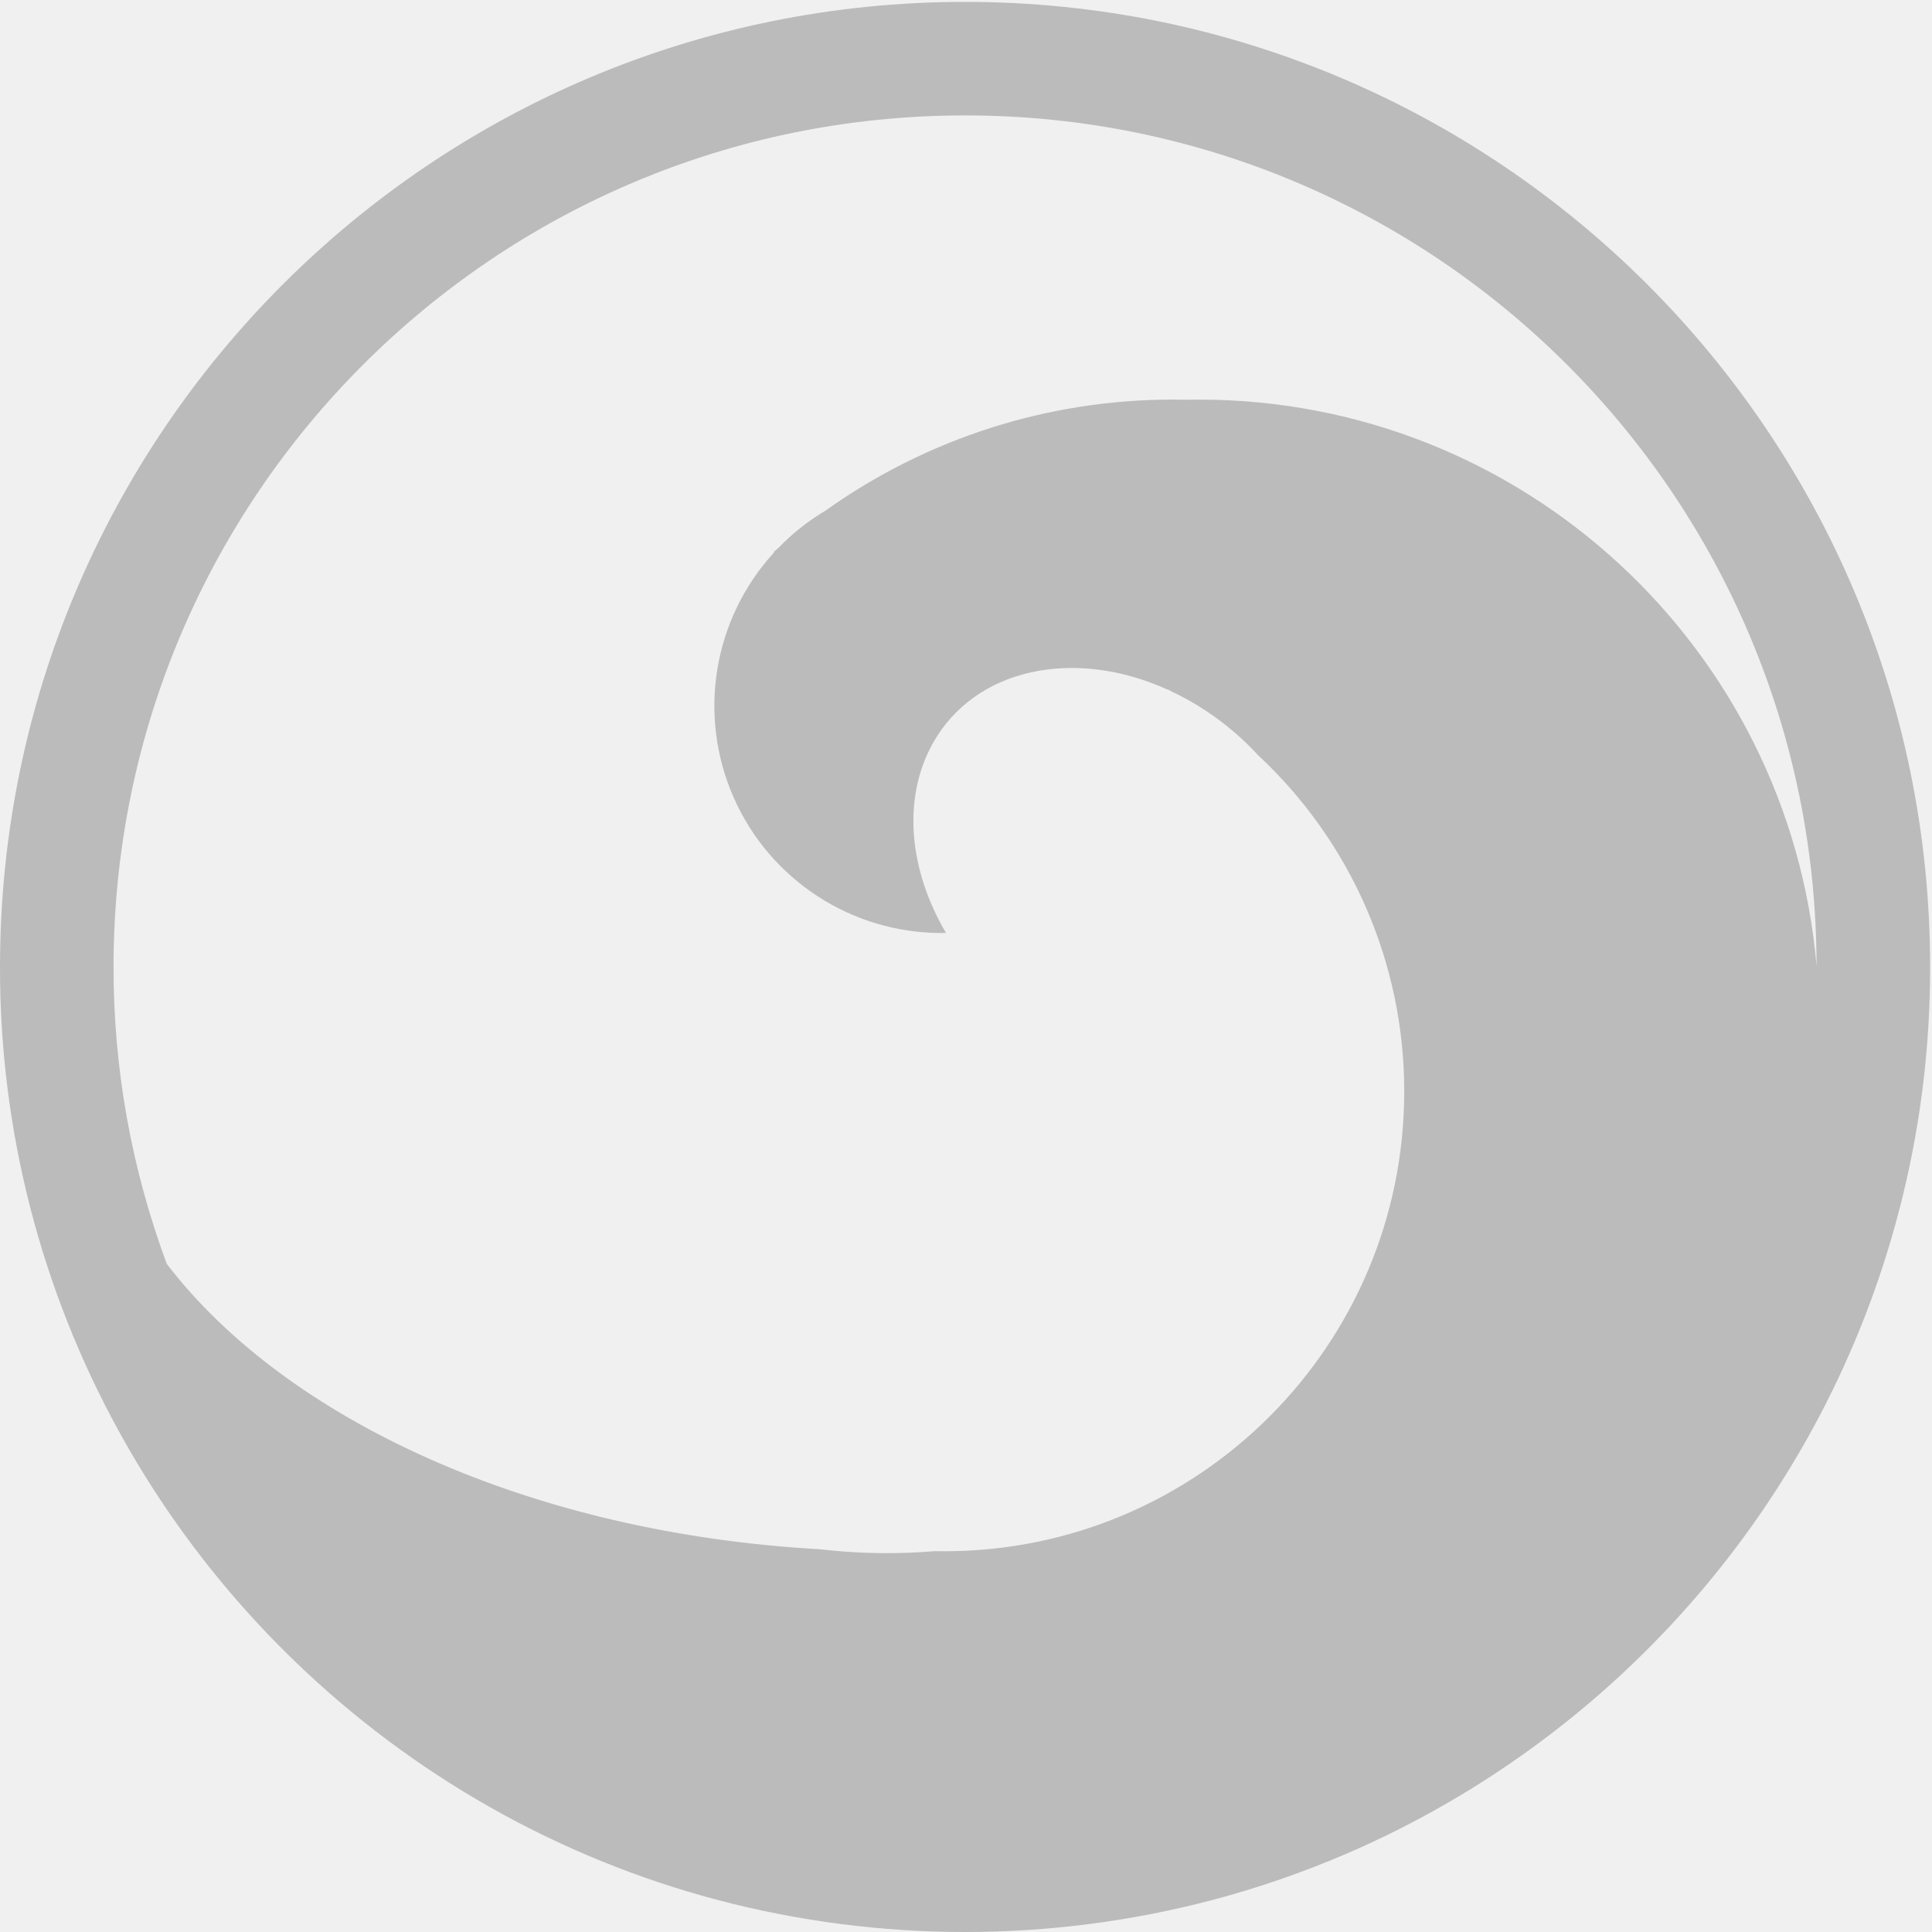
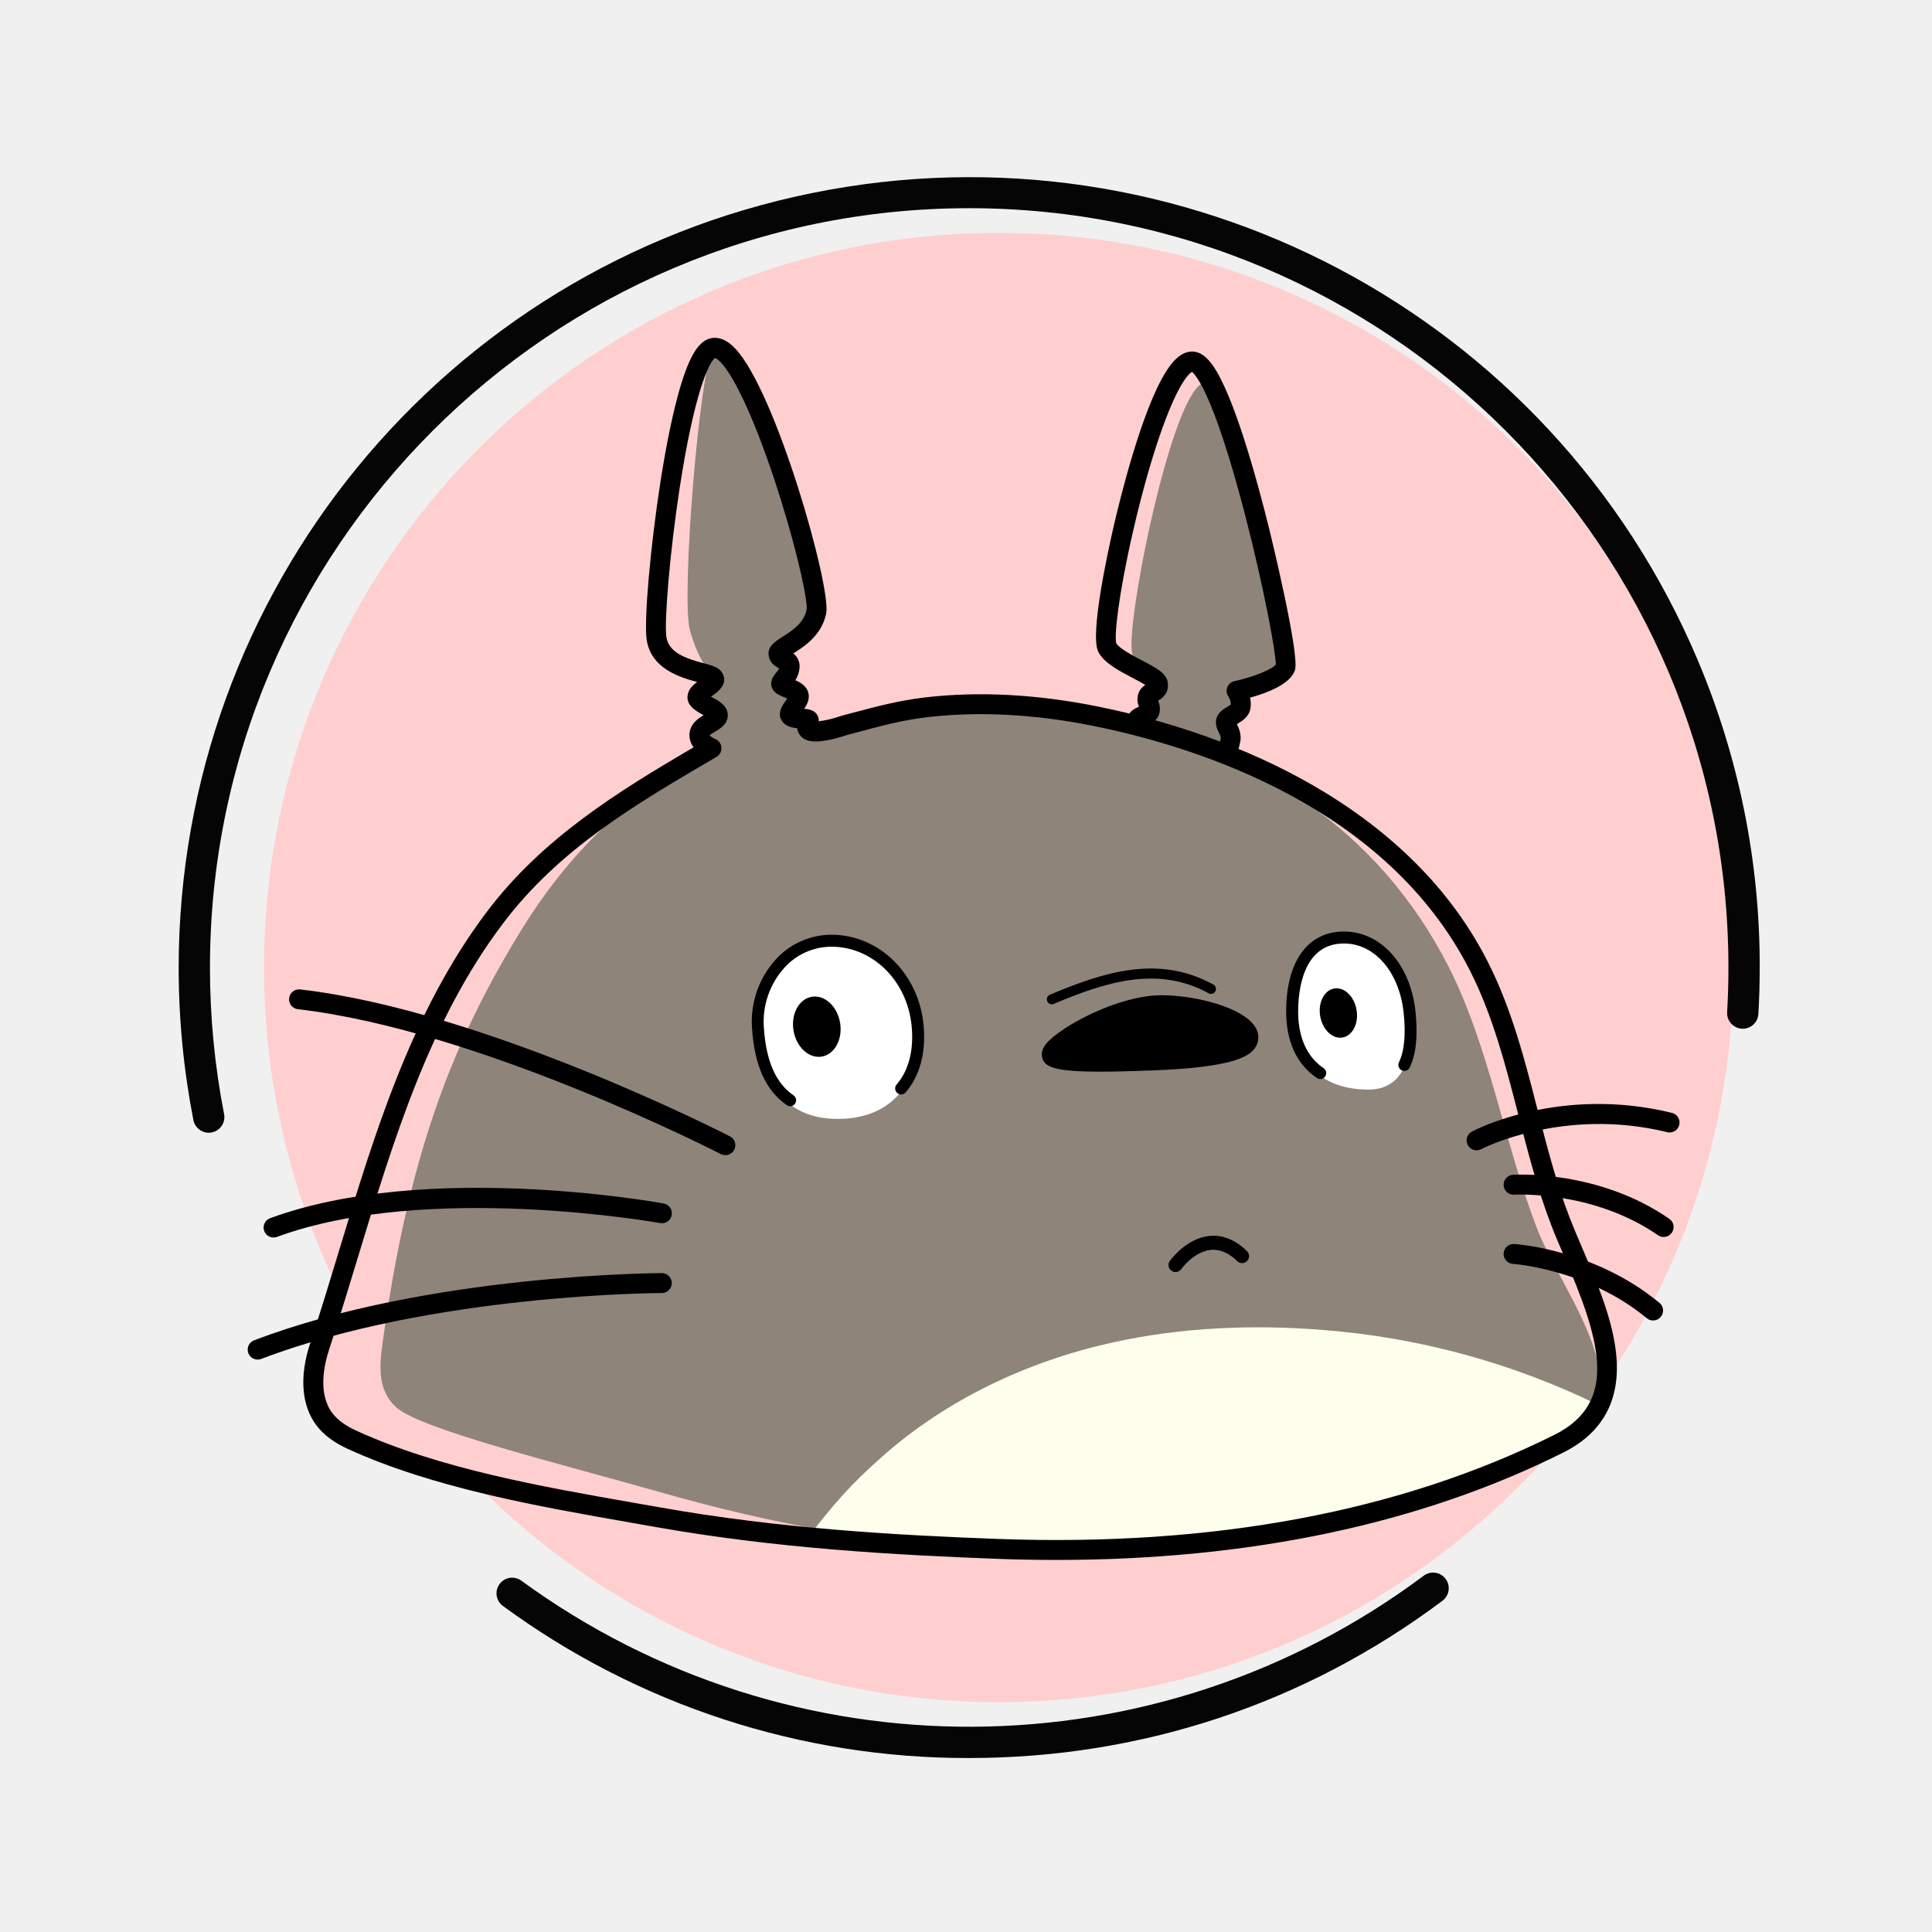
- <svg xmlns="http://www.w3.org/2000/svg" t="1575202564746" class="icon" viewBox="0 0 1024 1024" version="1.1" p-id="11927" width="64" height="64">
+ <svg xmlns="http://www.w3.org/2000/svg" t="1585741750855" class="icon" viewBox="0 0 1024 1024" version="1.1" p-id="3289" width="200" height="200">
  <defs>
    <style type="text/css" />
  </defs>
-   <path d="M967.054 745.335q-1.483 2.897-2.997 5.763c-0.307 0.579-0.62 1.156-0.929 1.734q-1.06 1.987-2.131 3.965c-0.39 0.715-0.786 1.428-1.18 2.141q-0.971 1.762-1.951 3.519c-0.429 0.764-0.863 1.525-1.299 2.286q-0.949 1.671-1.907 3.337-0.677 1.172-1.364 2.339-0.951 1.625-1.913 3.246-0.699 1.177-1.407 2.348-0.967 1.605-1.945 3.203-0.712 1.165-1.432 2.326-0.994 1.598-1.998 3.197-0.718 1.138-1.439 2.274-1.033 1.619-2.079 3.231-0.708 1.099-1.421 2.186-1.092 1.669-2.198 3.328c-0.453 0.679-0.899 1.36-1.358 2.037q-1.199 1.785-2.423 3.558c-0.4 0.584-0.799 1.173-1.199 1.755q-1.468 2.121-2.957 4.224c-0.245 0.346-0.486 0.694-0.73 1.04q-3.769 5.305-7.668 10.51c-0.311 0.415-0.626 0.825-0.938 1.238q-1.474 1.954-2.96 3.896c-0.413 0.536-0.83 1.069-1.246 1.604q-1.355 1.747-2.721 3.486c-0.459 0.581-0.921 1.159-1.383 1.738q-1.322 1.66-2.653 3.31-0.723 0.893-1.453 1.781-1.324 1.618-2.658 3.229-0.737 0.887-1.48 1.77-1.347 1.609-2.709 3.206-0.734 0.862-1.473 1.72-1.399 1.623-2.807 3.235c-0.474 0.541-0.948 1.085-1.425 1.624q-1.475 1.672-2.966 3.331c-0.44 0.49-0.877 0.98-1.318 1.468q-1.611 1.778-3.238 3.542l-1.099 1.199q-1.879 2.024-3.78 4.029c-0.206 0.216-0.408 0.435-0.613 0.65q-6.807 7.158-13.886 14.053l-0.366 0.353q-2.136 2.075-4.296 4.127c-0.28 0.266-0.562 0.529-0.843 0.799q-1.934 1.828-3.885 3.637c-0.352 0.326-0.705 0.648-1.058 0.973q-1.863 1.715-3.742 3.415-0.575 0.518-1.153 1.035-1.855 1.665-3.726 3.313l-1.172 1.027q-1.893 1.654-3.796 3.29l-1.123 0.961q-1.974 1.682-3.964 3.345c-0.331 0.276-0.66 0.553-0.992 0.828q-2.12 1.762-4.262 3.497l-0.735 0.599q-2.398 1.939-4.812 3.85l-0.227 0.181q-13.041 10.29-26.755 19.746l-0.158 0.108q-2.613 1.798-5.252 3.568l-0.471 0.314q-2.498 1.671-5.014 3.313l-0.606 0.394q-2.474 1.608-4.967 3.189l-0.621 0.393q-2.522 1.592-5.064 3.158l-0.525 0.324q-2.646 1.624-5.314 3.218l-0.292 0.175a509.962 509.962 0 0 1-53.521 27.773l-0.106 0.048q-3.023 1.346-6.064 2.654l-0.14 0.049a508.13 508.13 0 0 1-70.641 24.376 514.996 514.996 0 0 1-262.331 0 508.279 508.279 0 0 1-120.743-49.252 513.267 513.267 0 0 1-102.973-76.91l-0.042-0.04q-2.287-2.206-4.548-4.439l-0.06-0.06q-2.26-2.233-4.496-4.496l-0.042-0.042A513.614 513.614 0 0 1 72.63 775.354l-0.035-0.059q-1.641-2.734-3.249-5.495l-0.049-0.084q-1.606-2.757-3.18-5.535l-0.037-0.065q-1.586-2.802-3.139-5.626A509.193 509.193 0 0 1 0.001 512.498C0.001 230.005 229.006 0.999 511.5 0.999s511.499 229.006 511.499 511.499a509.348 509.348 0 0 1-55.945 232.836zM511.5 61.175C262.244 61.175 60.177 263.242 60.177 512.498a450.331 450.331 0 0 0 28.23 157.399c63.386 82.819 193.265 142.76 346.273 151.239a305.601 305.601 0 0 0 35.36 2.058q12.86 0 25.399-1.052 2.53 0.053 5.071 0.053c134.625 0 243.761-109.136 243.761-243.761a243.019 243.019 0 0 0-77.343-178.051A150.571 150.571 0 0 0 639.075 376.671a146.21 146.21 0 0 0-18.304-10.27c-0.578-0.328-1.144-0.674-1.724-0.999 0 0.063 0.007 0.127 0.011 0.191-49.6-22.541-102.488-11.634-124.795 28.648-16.284 29.41-12.288 67.305 7.133 100.214-0.799 0.015-1.583 0.06-2.382 0.06a120.373 120.373 0 0 1-88.813-201.635c-0.01-0.133-0.015-0.268-0.025-0.4 0.799-0.712 1.611-1.406 2.417-2.109A120.813 120.813 0 0 1 437.572 270.613 316.654 316.654 0 0 1 621.892 211.793c2.255 0 4.496 0.039 6.743 0.085 2.248-0.045 4.489-0.085 6.743-0.085 171.932 0 313.007 132.021 327.438 300.214C962.551 262.975 760.594 61.175 511.5 61.175z" fill="#bbbbbb" p-id="11928" />
+   <path d="M529.33 512.8m-389.4 0a389.4 389.4 0 1 0 778.8 0 389.4 389.4 0 1 0-778.8 0Z" fill="#FFCFCF" p-id="3290" />
+   <path d="M110.63 600.37a8.29 8.29 0 0 1-8.13-6.7 422.3 422.3 0 0 1-7.8-80.87 419.1 419.1 0 0 1 805.06-163.1 416.38 416.38 0 0 1 32.93 163.1c0 8.2-0.24 16.49-0.71 24.65a8.29 8.29 0 0 1-16.56-1c0.45-7.84 0.68-15.81 0.68-23.69 0-221.89-180.52-402.41-402.41-402.41S111.28 290.91 111.28 512.8a405.71 405.71 0 0 0 7.49 77.69 8.29 8.29 0 0 1-6.55 9.73 8.38 8.38 0 0 1-1.59 0.15zM513.69 931.79a415.8 415.8 0 0 1-247.2-80.65 8.29 8.29 0 0 1 9.79-13.38 402.54 402.54 0 0 0 478.32-2.6 8.29 8.29 0 1 1 9.94 13.28C691.7 903 605 931.79 513.69 931.79z" fill="#050505" p-id="3291" />
+   <path d="M649.56 421.27s6.11-23.39 6.83-27.64c0.68-4-2.82-7.35-2-9.74s6.08-3.53 6.57-6.91a13.58 13.58 0 0 0-1.81-8.17s20.08-4.72 22.24-11.92S655 202.77 639 202.77c-17.37 0-43.63 133.11-38.7 144.14 3.42 7.65 14.32 13.1 14.86 17.6s-3.8 4.63-4.49 7.39c-0.76 3-1.59 3.65-2.43 6.42-0.68 2.26 2.67 4.63 2.25 6.43-0.37 1.57 0.86 16.53 0.86 16.53z" fill="#8E847A" p-id="3292" />
+   <path d="M644.28 426.55A5.28 5.28 0 0 1 642 426l-44.5-21a5.28 5.28 0 0 1-3-5.63c0.86-5.25 2.91-17.64 3.35-19.34 0.88-3.38 3.91-4.67 5.83-5.44a10.18 10.18 0 0 1-0.44-6.61 8.6 8.6 0 0 1 3.84-4.93c-1.85-1.16-4.59-2.59-6.63-3.66-7.6-4-15.45-8.1-18.36-14-4.56-9.18 5.25-53.77 8.36-67.22 3.18-13.76 14.57-60.25 27.31-80.8 2.94-4.75 7.61-11.05 14.15-11.05 3.75 0 7.24 2.31 10.67 7.06 11.47 15.91 23.92 61.77 30.31 87.68 0.16 0.66 16.17 66 13.46 74.15-2.49 7.47-14.83 12.11-23.77 14.55a15.6 15.6 0 0 1 0.17 5.73c-0.72 4.42-4.4 6.65-6.84 8.12l-0.32 0.19c1 2.14 2.51 5.38 1.78 9.27-0.86 4.58-7.34 27-8.08 29.53a5.28 5.28 0 0 1-5.07 3.81z m-38.67-29.36l35.31 16.66c2.63-9.23 5.66-20.08 6.13-22.6a7.59 7.59 0 0 0-1-2.85c-1-2.13-2.35-5-1.07-8.32 1.07-2.74 3.52-4.22 5.48-5.41a20.27 20.27 0 0 0 1.93-1.26 8.33 8.33 0 0 0-1.32-4.28 5.25 5.25 0 0 1 3.27-8.13c9.83-2.09 20.17-6.29 21.87-8.82 0.06-5.73-6-39.61-16.44-79.85-5.39-20.72-10.82-38.55-15.7-51.55-7-18.62-11.16-22.81-12.32-23.68-0.76 0.43-2.92 2.09-6.31 8.16-7.81 14-17.1 42.44-24.87 76.18-7.91 34.36-10 55.68-8.94 59.47 1.53 2.78 8.87 6.62 13.74 9.18 7.79 4.08 12.93 6.78 13.58 11.68 0.79 5.88-3.27 8.54-5.17 9.64a9.86 9.86 0 0 1 0.53 7.27c-1.19 3.58-4.55 4.91-6.55 5.71-0.43 2.55-1.28 7.61-2.15 12.8zM632.09 197z m-0.63-0.07z" fill="" p-id="3293" />
+   <path d="M432.73 324c-2.94 14.75-20.5 18.69-20.08 22.47s6.22 2.23 5.82 7.27-5.5 7.3-4.22 9 8.59 2.85 9.15 6-5.83 8.28-4.58 10.38c1.52 2.56 10.85 1 9.78 3-5.69 10.84 18.47 2.4 19.2 2.21 14.61-3.84 28-7.73 43.24-9.49 30-3.48 60.6-1.16 90.1 4.83 81.92 16.64 165 58 202.77 132.56C805.28 554.45 810.1 603 827 647.2c14 36.4 48.34 93.45-0.71 117.94-91.21 45.55-195.58 59.53-297.47 55.8-60.59-2.22-120.78-6.22-180.42-16.8-52.53-9.31-113-18.64-161.81-41-5.59-2.55-10.93-6-14.65-10.86-8.15-10.71-6.78-25.92-2.56-38.7 25.36-76.85 43.05-161.1 92.73-227 30.52-40.5 72-64.84 115-90 0 0-7.15-2.79-6.31-7.83s10.1-6.25 9.68-10-11.58-5.9-10.74-9.68 10.58-6.62 8.48-10-27.72-3.36-30.25-21S360.14 187 378.2 184.35c20.11-2.96 57.17 126.44 54.53 139.65z" fill="#FFCFCF" p-id="3294" />
+   <path d="M432.73 324c-2.94 14.75-20.5 18.69-20.08 22.47s6.22 2.23 5.82 7.27-5.5 7.3-4.22 9 8.59 2.85 9.15 6-5.83 8.28-4.58 10.38c1.52 2.56 10.85 1 9.78 3-5.69 10.84 18.47 2.4 19.2 2.21 14.61-3.84 28-7.73 43.24-9.49 30-3.48 60.6-1.16 90.1 4.83C663.07 396.33 730.23 438.22 768 512.8c21.37 42.19 29.53 93.67 46.46 137.84 14 36.4 60.9 90 11.85 114.51-91.21 45.55-195.58 59.53-297.47 55.8C468.26 818.73 410 808 350.79 791.13c-51.3-14.63-126.88-33.26-140.35-44.88-11-9.51-9.26-23.1-7.39-36.43 13.38-95.21 35.2-154.35 71.81-214.54 27.9-45.88 59.27-73.54 102.22-98.65 0 0-7.15-2.79-6.31-7.83s10.1-6.25 9.68-10-11.58-5.9-10.74-9.68 10.58-6.62 8.48-10-8-8.67-12.53-25.22c-4.75-17.18 5.09-139.46 12.53-149.54 20.12-2.97 57.18 126.43 54.54 139.64z" fill="#8E847A" p-id="3295" />
+   <path d="M847.25 744.69a404 404 0 0 0-146.35-39.81c-37.28-2.95-75.07-1.37-111.65 6.76-44.56 9.91-87.42 30-121.7 60.41-17.43 15.46-25.63 25.11-39.84 43.48 21.28 10.81 231.18 6.95 293-12.17S862.28 752 847.25 744.69z" fill="#FEFEEC" p-id="3296" />
+   <path d="M560 826.8q-15.49 0-31.34-0.58c-53.56-2-117-5.49-181.15-16.87L334.2 807c-48.93-8.57-104.38-18.28-149.77-39-7.4-3.39-12.85-7.46-16.66-12.46-8-10.49-9.18-26-3.38-43.55 5.28-16 10.33-32.67 15.22-48.79 18.9-62.37 38.45-126.86 78.3-179.76 29.59-39.28 70-64.07 109.74-87.38a10.28 10.28 0 0 1-2.09-8.1c0.77-4.65 4.56-7.2 7.39-8.9l-0.48-0.26c-3.45-1.85-9.21-5-7.91-10.83 0.64-2.9 2.71-4.87 4.92-6.52-9-2.42-24.53-7-26.75-22.57-1.46-10.22 2-49.49 7.41-84.06 3.13-20 6.69-37 10.29-49.27 5.16-17.51 10.24-25.4 17-26.4 4.05-0.59 8.16 1.27 12.22 5.54 21.66 22.78 51 126.51 48.25 140.39-2.32 11.66-11.78 17.67-17.43 21.26a8.55 8.55 0 0 1 3.27 7.86 13.68 13.68 0 0 1-2.18 6.32c3 1.33 6.34 3.37 7 7.29 0.53 2.94-0.82 5.59-2.31 7.86 2.66 0.23 5.47 0.72 7 3.43a5.69 5.69 0 0 1 0.69 3.21 59.18 59.18 0 0 0 11.8-2.83l0.71-0.22 5.26-1.39c12.84-3.42 25-6.65 38.71-8.24 28.59-3.31 59.46-1.66 91.76 4.9 44.5 9 85.87 24.67 119.64 45.22 39.46 24 68.66 54.33 86.79 90.13 12.64 24.92 19.65 52.22 26.39 78.62 4.86 18.92 9.89 38.48 16.91 56.81 2 5.1 4.33 10.64 6.85 16.51 7.74 18.06 16.52 38.52 18 57.66 1.84 23.18-7.63 40.13-28.17 50.39C752.94 807.69 662.67 826.8 560 826.8zM376.08 389.69a8.14 8.14 0 0 0 3 2 5.29 5.29 0 0 1 0.71 9.46c-42.89 25.07-83.4 48.76-113.4 88.57-38.73 51.4-58 115-76.63 176.47-4.9 16.18-10 32.92-15.3 49-2.71 8.22-6.09 23.55 1.75 33.85 2.73 3.58 6.86 6.61 12.65 9.25 44.16 20.2 98.9 29.78 147.2 38.24l13.33 2.34c63.51 11.34 126.46 14.85 179.61 16.8 114 4.16 213.21-14.43 295-55.25 34.78-17.42 23.49-51.57 5.1-94.42-2.56-6-5-11.6-7-16.89-7.25-18.9-12.35-38.75-17.28-58-6.64-25.85-13.51-52.59-25.61-76.48C735.32 428 635.62 396.15 580.09 384.87c-31.2-6.34-61-7.94-88.44-4.76-13 1.5-24.75 4.63-37.21 8l-5.19 1.38-0.25 0.08c-17.37 5.61-22.28 3.31-24.8 0.32a7.38 7.38 0 0 1-1.69-3.91c-3.12-0.33-6.44-1.11-8.23-4.13-2.37-4 0.31-7.82 2.26-10.62l0.71-1c-0.56-0.25-1.15-0.49-1.57-0.66-2.2-0.9-4.28-1.76-5.65-3.55-3.14-4.13 0.23-8.14 1.34-9.46a9.79 9.79 0 0 0 1.63-2.34c-1.65-0.79-5.11-2.59-5.61-7.07-0.51-4.63 3.34-7.08 7.41-9.67 5-3.2 11.29-7.18 12.73-14.41 0.63-3.81-3.87-26.68-13.64-58.11-10.23-32.9-21.31-59.15-29.63-70.22-3-4-4.74-4.86-5.25-5-3.3 2.18-11.17 19.12-18.85 69.4-5.29 34.64-8.1 70.55-7 78.32 1.2 8.4 10.05 11.45 19.81 14.08 4.81 1.29 8 2.15 9.69 4.88 3.82 6.12-2.58 10.56-5.31 12.46l-0.52 0.36 0.63 0.34c3.44 1.85 7.72 4.15 8.23 8.71 0.58 5.22-4 7.93-6.71 9.54a18.46 18.46 0 0 0-2.9 1.86z m55.2-7.39z m-56.68-11.37z m39.4-16.3zM427.55 323z m-48.69-133.42z" fill="" p-id="3297" />
+   <path d="M747.05 536.14c2.53 22.92-2.54 41.37-21.74 41.37-29.22 0-40.45-19.69-40.45-41.37s8.24-39.25 27.43-39.25 32.38 17.7 34.76 39.25z" fill="#FFFFFF" p-id="3298" />
+   <path d="M699.74 571.9a3.15 3.15 0 0 1-1.77-0.54c-10.65-7.17-16.28-19.35-16.28-35.22 0-26.56 11.44-42.42 30.6-42.42 19.58 0 35.17 17.3 37.91 42.07 1.41 12.79 0.4 22.87-3 29.95a3.17 3.17 0 1 1-5.71-2.75c2.89-6 3.71-14.91 2.43-26.5-2.37-21.45-15.37-36.43-31.61-36.43-21.9 0-24.26 25.24-24.26 36.09 0 9.53 2.34 22.47 13.48 30a3.17 3.17 0 0 1-1.77 5.8z" fill="" p-id="3299" />
+   <path d="M699.717 538.528a13.17 9.78 80.52 1 0 19.293-3.222 13.17 9.78 80.52 1 0-19.293 3.222Z" fill="" p-id="3300" />
+   <path d="M401.76 545.05c1.75 25.62 12 48 42.29 48 32.14 0 44.79-24.1 42.29-49.66-2.52-25.76-22.29-44.81-45.65-44.81s-40.61 21.83-38.93 46.47z" fill="#FFFFFF" p-id="3301" />
+   <path d="M418.83 586.32a3.15 3.15 0 0 1-1.79-0.56c-11.07-7.62-17.1-20.86-18.44-40.49a49.08 49.08 0 0 1 12.65-36.84 40 40 0 0 1 29.44-13c25.16 0 46.14 20.49 48.8 47.67 1.43 14.63-1.86 27.05-9.51 35.92a3.17 3.17 0 0 1-4.8-4.14c6.49-7.52 9.26-18.3 8-31.16-2.34-23.91-20.61-41.95-42.5-41.95a33.75 33.75 0 0 0-24.81 11 42.72 42.72 0 0 0-11 32.08c1.2 17.58 6.34 29.26 15.71 35.71a3.17 3.17 0 0 1-1.8 5.78z" fill="" p-id="3302" />
+   <path d="M420.583 546.209a16.07 12.51 80.58 1 0 24.683-4.095 16.07 12.51 80.58 1 0-24.683 4.095Z" fill="" p-id="3303" />
+   <path d="M557.46 532.29a2.64 2.64 0 0 1-1-5.07c27.71-11.64 57.23-21.64 86.74-5.34a2.64 2.64 0 0 1-2.55 4.62c-27.43-15.16-55.62-5.55-82.14 5.58a2.63 2.63 0 0 1-1.05 0.21zM616.27 532.81c23.76 0.29 48.45 10.28 45.09 18.69s-36.36 10.08-52.09 10.64-51 2-51.81-3.08 33.33-26.56 58.81-26.25z" fill="" p-id="3304" />
+   <path d="M583.25 568c-24.77 0-30.06-2.49-31-8.08-0.56-3.39 1.75-6.08 2.5-7 7.74-9 37.94-25.43 61-25.43h0.58c18.28 0.22 42.1 6.57 48.69 16.43a10 10 0 0 1 1.24 9.49c-2.51 6.28-11.13 12.33-56.8 14h-1.22c-9.99 0.41-18.24 0.59-24.99 0.59z m-17.14-11.19c7.16 0.8 21.14 0.83 41.76 0.09h1.22c37.62-1.34 45.52-5.64 47.14-7.13-2.21-3.57-18.94-11.39-40-11.64-18.39-0.25-41.18 11.87-50.12 18.68z m90.31-6.68zM623 674.21a3.7 3.7 0 0 1-3-5.82c0.34-0.48 8.47-11.88 20.8-13.31 11.56-1.35 19.91 7.81 20.26 8.2a3.7 3.7 0 0 1-5.49 5c-0.1-0.11-6.26-6.7-13.92-5.81-9 1-15.54 10.13-15.61 10.22a3.7 3.7 0 0 1-3.04 1.52zM384.39 612.23a5.26 5.26 0 0 1-2.42-0.59c-1.27-0.66-128.13-65.77-224.17-76.74a5.28 5.28 0 0 1 1.2-10.49c98 11.19 226.54 77.18 227.83 77.85a5.28 5.28 0 0 1-2.43 10zM145 655.91a5.28 5.28 0 0 1-1.82-10.24c82.44-30.28 203.49-8.73 208.6-7.8a5.28 5.28 0 0 1-1.89 10.39c-1.23-0.22-123.36-22-203.07 7.32a5.26 5.26 0 0 1-1.82 0.33zM136.55 720.61a5.28 5.28 0 0 1-1.88-10.21c92.39-35.23 214.89-35.63 216.12-35.63a5.28 5.28 0 0 1 0 10.56c-1.21 0-121.81 0.42-212.36 34.94a5.26 5.26 0 0 1-1.88 0.34zM782.63 609.7a5.28 5.28 0 0 1-2.49-9.94c1.88-1 46.7-24.3 105.66-10a5.28 5.28 0 1 1-2.48 10.24c-54.91-13.33-97.79 8.83-98.22 9.06a5.25 5.25 0 0 1-2.47 0.64zM881.76 655.63a5.26 5.26 0 0 1-3-0.94c-34.49-23.88-75.77-21.5-76.19-21.48a5.28 5.28 0 0 1-0.68-10.54c1.83-0.12 45.39-2.62 82.88 23.33a5.28 5.28 0 0 1-3 9.62zM876.16 699.88a5.25 5.25 0 0 1-3.37-1.22c-31.36-26-70.5-28.75-70.89-28.77a5.28 5.28 0 0 1 0.65-10.54c1.74 0.11 43 3 77 31.19a5.28 5.28 0 0 1-3.38 9.34z" fill="" p-id="3305" />
</svg>
